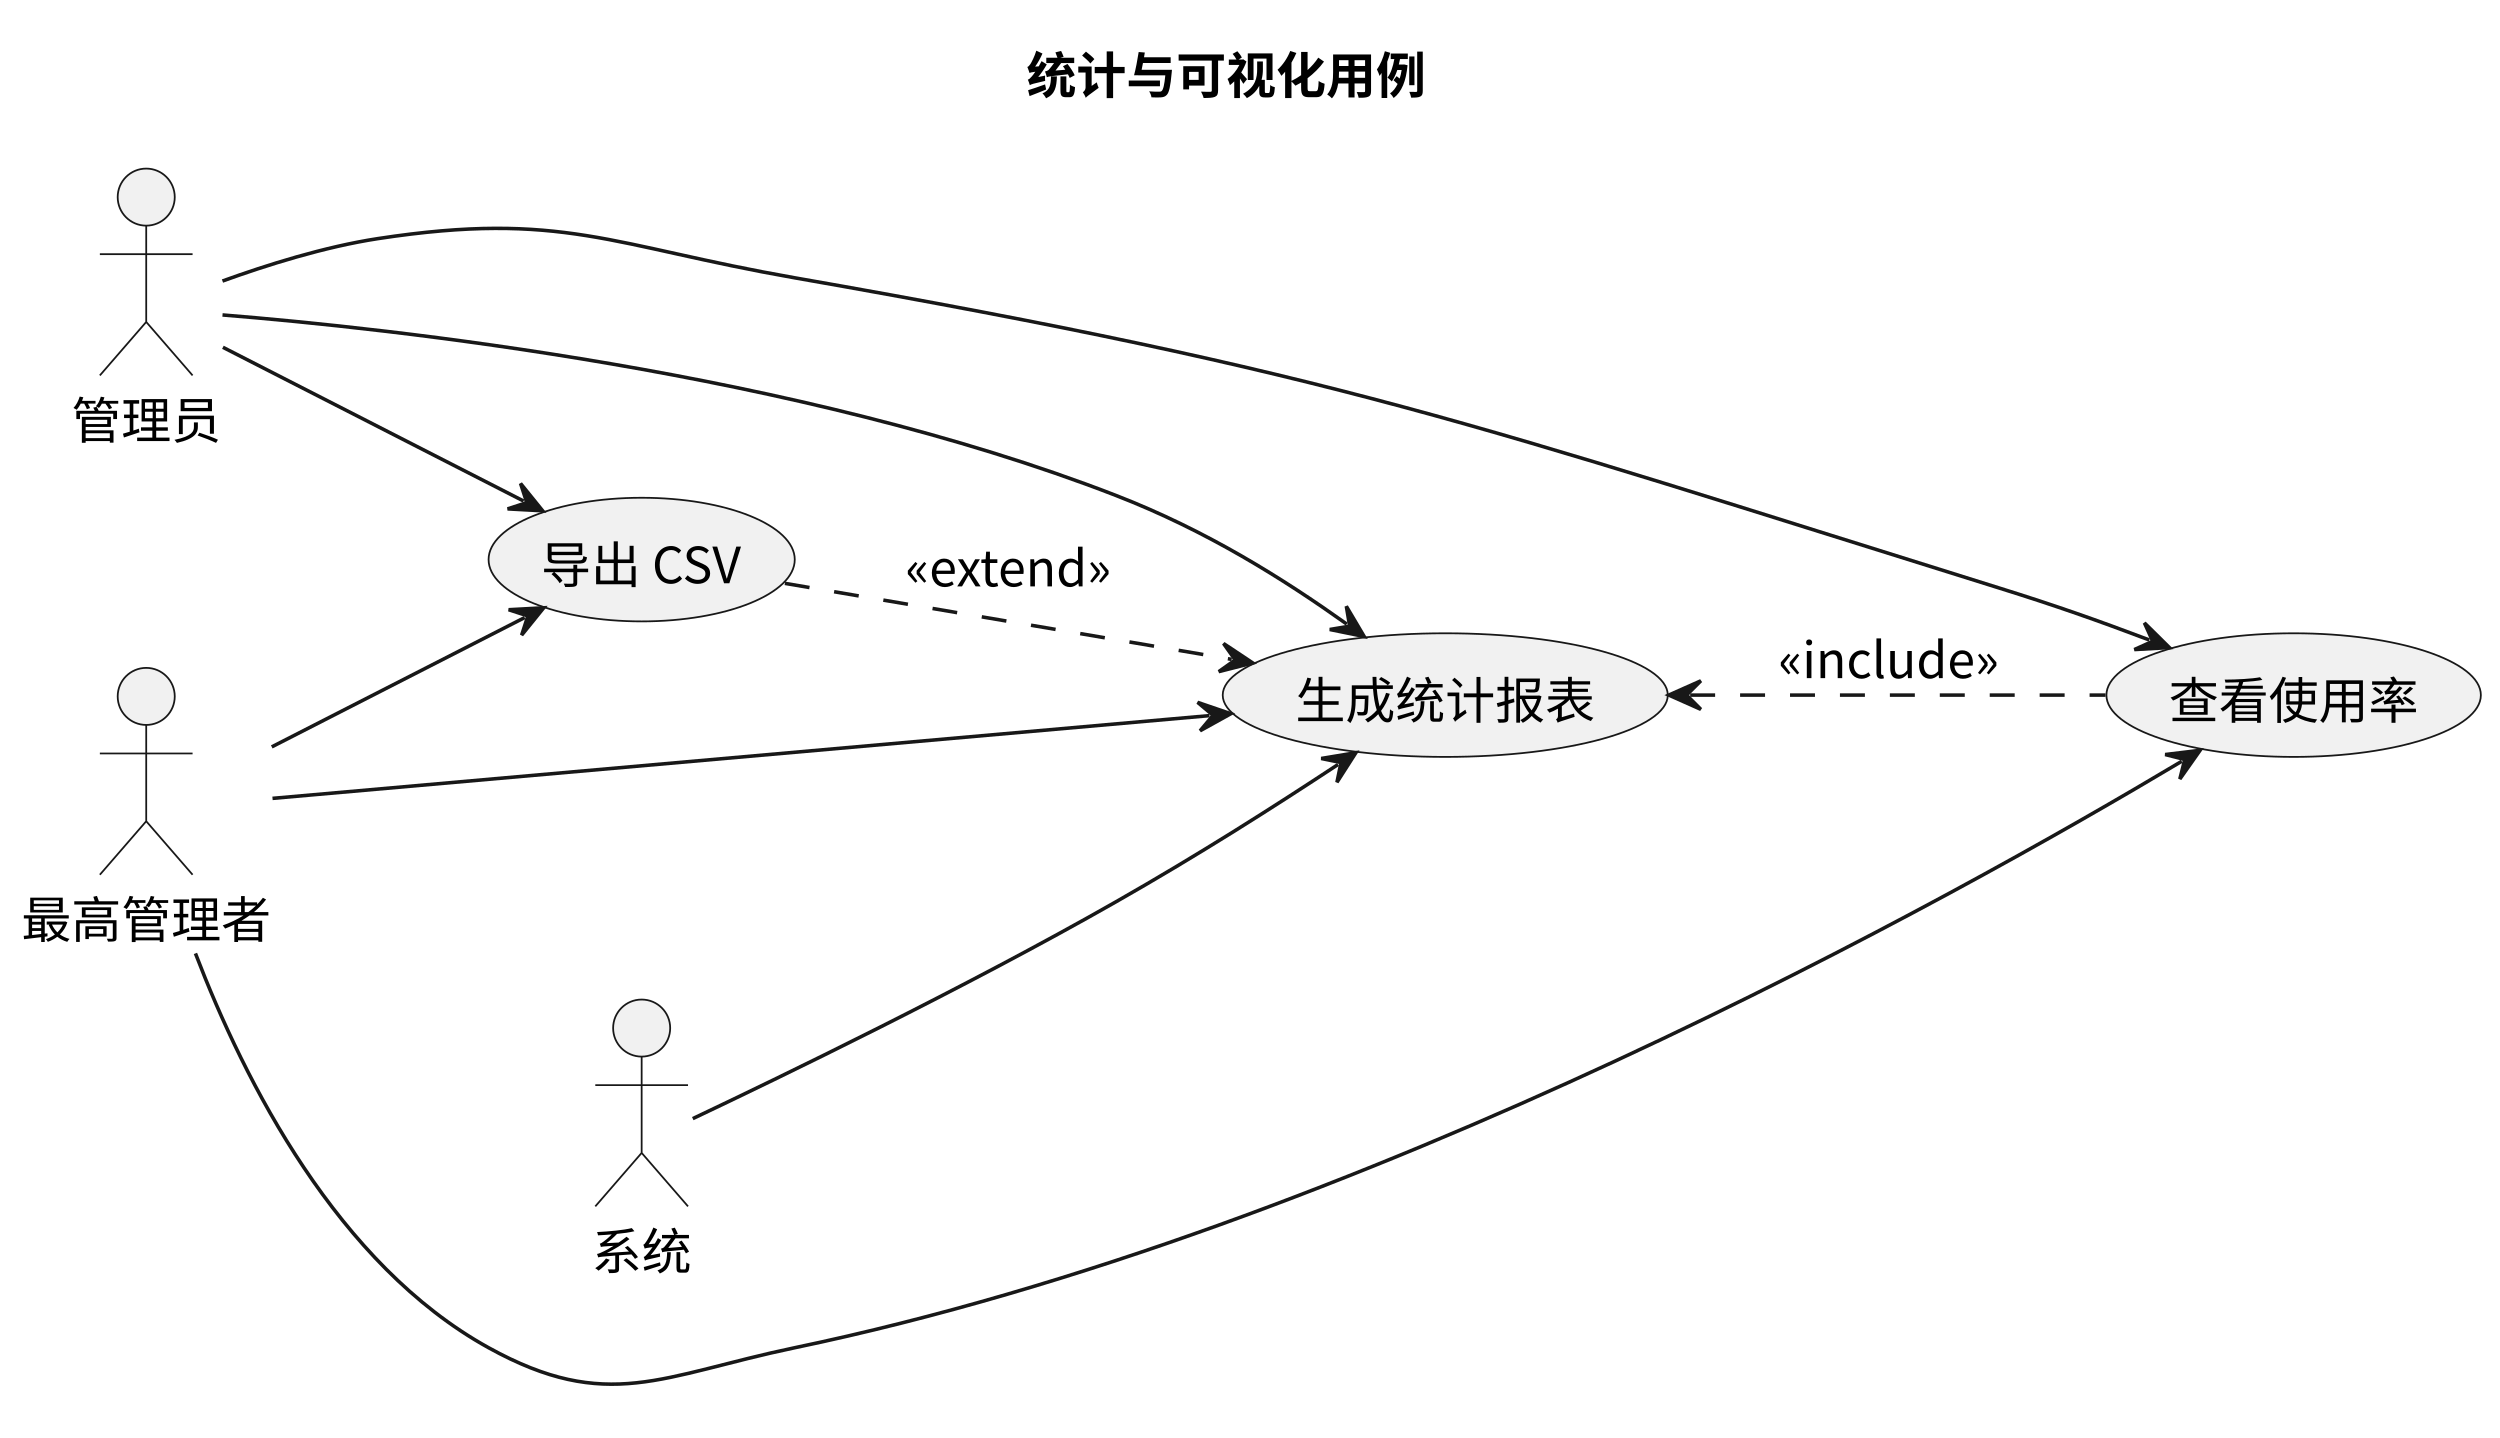
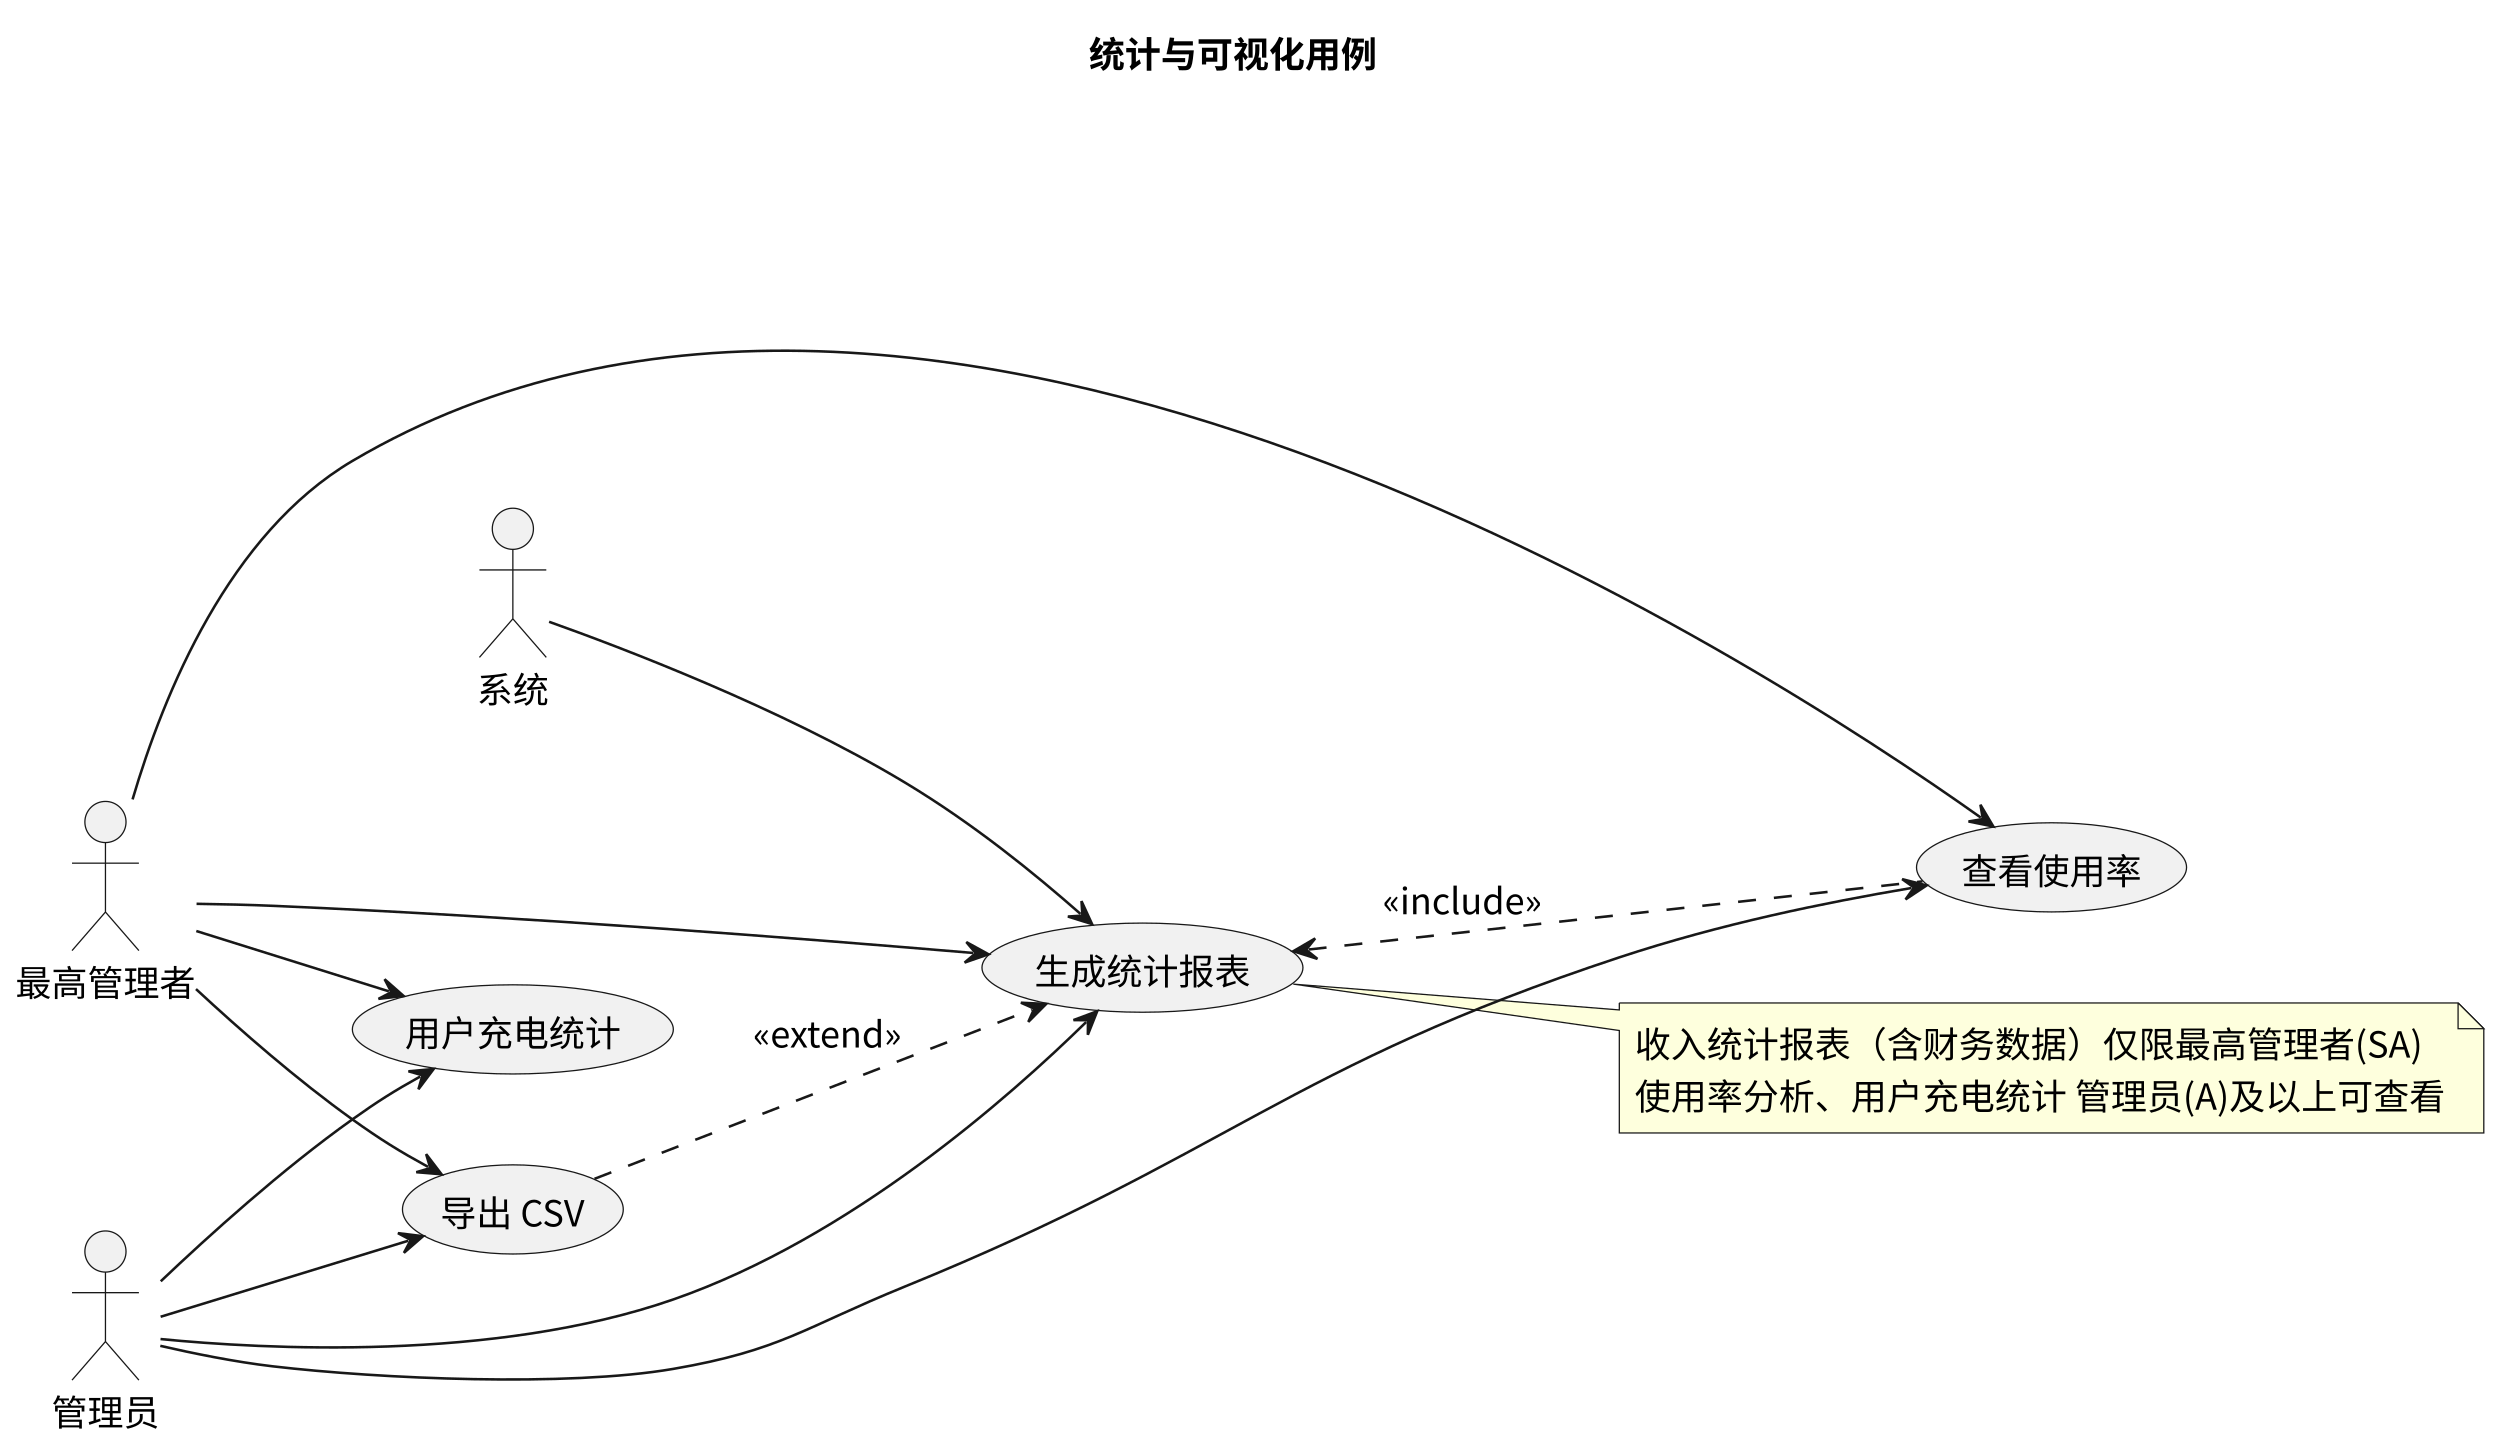
- <svg xmlns="http://www.w3.org/2000/svg" contentStyleType="text/css" data-diagram-type="DESCRIPTION" height="403px" preserveAspectRatio="none" style="width:701px;height:403px;background:#FFFFFF;" version="1.1" viewBox="0 0 701 403" width="701px" zoomAndPan="magnify">
+ <svg xmlns="http://www.w3.org/2000/svg" contentStyleType="text/css" data-diagram-type="DESCRIPTION" height="562px" preserveAspectRatio="none" style="width:972px;height:562px;background:#FFFFFF;" version="1.1" viewBox="0 0 972 562" width="972px" zoomAndPan="magnify">
  <defs />
  <g>
    <g class="title" data-source-line="3">
-       <text fill="#000000" font-family="Noto Sans CJK SC" font-size="14" font-weight="bold" lengthAdjust="spacing" textLength="111.999" x="287.817" y="26.24">统计与可视化用例</text>
+       <text fill="#000000" font-family="Noto Sans CJK SC" font-size="14" font-weight="bold" lengthAdjust="spacing" textLength="111.999" x="423.351" y="26.24">统计与可视化用例</text>
    </g>
    <g class="entity" data-entity="S" data-source-line="7" data-uid="ent0002" id="entity_S">
-       <ellipse cx="179.92" cy="288.272" fill="#F1F1F1" rx="8" ry="8" style="stroke:#181818;stroke-width:0.5;" />
-       <path d="M179.92,296.272 L179.92,323.272 M166.92,304.272 L192.92,304.272 M179.92,323.272 L166.92,338.272 M179.92,323.272 L192.92,338.272" fill="none" style="stroke:#181818;stroke-width:0.5;" />
-       <text fill="#000000" font-family="Noto Sans CJK SC" font-size="14" lengthAdjust="spacing" textLength="28" x="165.92" y="356.012">系统</text>
+       <ellipse cx="199.4" cy="205.592" fill="#F1F1F1" rx="8" ry="8" style="stroke:#181818;stroke-width:0.5;" />
+       <path d="M199.4,213.592 L199.4,240.592 M186.4,221.592 L212.4,221.592 M199.4,240.592 L186.4,255.592 M199.4,240.592 L212.4,255.592" fill="none" style="stroke:#181818;stroke-width:0.5;" />
+       <text fill="#000000" font-family="Noto Sans CJK SC" font-size="14" lengthAdjust="spacing" textLength="28" x="185.4" y="273.332">系统</text>
    </g>
    <g class="entity" data-entity="A" data-source-line="8" data-uid="ent0003" id="entity_A">
-       <ellipse cx="41" cy="55.272" fill="#F1F1F1" rx="8" ry="8" style="stroke:#181818;stroke-width:0.5;" />
-       <path d="M41,63.272 L41,90.272 M28,71.272 L54,71.272 M41,90.272 L28,105.272 M41,90.272 L54,105.272" fill="none" style="stroke:#181818;stroke-width:0.5;" />
-       <text fill="#000000" font-family="Noto Sans CJK SC" font-size="14" lengthAdjust="spacing" textLength="42" x="20" y="123.012">管理员</text>
+       <ellipse cx="41" cy="486.592" fill="#F1F1F1" rx="8" ry="8" style="stroke:#181818;stroke-width:0.5;" />
+       <path d="M41,494.592 L41,521.592 M28,502.592 L54,502.592 M41,521.592 L28,536.592 M41,521.592 L54,536.592" fill="none" style="stroke:#181818;stroke-width:0.5;" />
+       <text fill="#000000" font-family="Noto Sans CJK SC" font-size="14" lengthAdjust="spacing" textLength="42" x="20" y="554.332">管理员</text>
    </g>
    <g class="entity" data-entity="SA" data-source-line="9" data-uid="ent0004" id="entity_SA">
-       <ellipse cx="41" cy="195.272" fill="#F1F1F1" rx="8" ry="8" style="stroke:#181818;stroke-width:0.5;" />
-       <path d="M41,203.272 L41,230.272 M28,211.272 L54,211.272 M41,230.272 L28,245.272 M41,230.272 L54,245.272" fill="none" style="stroke:#181818;stroke-width:0.5;" />
-       <text fill="#000000" font-family="Noto Sans CJK SC" font-size="14" lengthAdjust="spacing" textLength="70" x="6" y="263.012">最高管理者</text>
+       <ellipse cx="41" cy="319.592" fill="#F1F1F1" rx="8" ry="8" style="stroke:#181818;stroke-width:0.5;" />
+       <path d="M41,327.592 L41,354.592 M28,335.592 L54,335.592 M41,354.592 L28,369.592 M41,354.592 L54,369.592" fill="none" style="stroke:#181818;stroke-width:0.5;" />
+       <text fill="#000000" font-family="Noto Sans CJK SC" font-size="14" lengthAdjust="spacing" textLength="70" x="6" y="387.332">最高管理者</text>
    </g>
    <g class="entity" data-entity="GR" data-source-line="11" data-uid="ent0005" id="entity_GR">
-       <ellipse cx="405.247" cy="194.906" fill="#F1F1F1" rx="62.397" ry="17.334" style="stroke:#181818;stroke-width:0.5;" />
-       <text fill="#000000" font-family="Noto Sans CJK SC" font-size="14" lengthAdjust="spacing" textLength="84" x="363.247" y="201.542">生成统计报表</text>
+       <ellipse cx="444.187" cy="376.226" fill="#F1F1F1" rx="62.397" ry="17.334" style="stroke:#181818;stroke-width:0.5;" />
+       <text fill="#000000" font-family="Noto Sans CJK SC" font-size="14" lengthAdjust="spacing" textLength="84" x="402.187" y="382.862">生成统计报表</text>
    </g>
    <g class="entity" data-entity="VU" data-source-line="12" data-uid="ent0006" id="entity_VU">
-       <ellipse cx="643.137" cy="194.906" fill="#F1F1F1" rx="52.497" ry="17.334" style="stroke:#181818;stroke-width:0.5;" />
-       <text fill="#000000" font-family="Noto Sans CJK SC" font-size="14" lengthAdjust="spacing" textLength="70" x="608.137" y="201.542">查看使用率</text>
+       <ellipse cx="797.637" cy="337.226" fill="#F1F1F1" rx="52.497" ry="17.334" style="stroke:#181818;stroke-width:0.5;" />
+       <text fill="#000000" font-family="Noto Sans CJK SC" font-size="14" lengthAdjust="spacing" textLength="70" x="762.637" y="343.862">查看使用率</text>
    </g>
    <g class="entity" data-entity="EXP" data-source-line="13" data-uid="ent0007" id="entity_EXP">
-       <ellipse cx="179.924" cy="156.906" fill="#F1F1F1" rx="42.925" ry="17.334" style="stroke:#181818;stroke-width:0.5;" />
-       <text fill="#000000" font-family="Noto Sans CJK SC" font-size="14" lengthAdjust="spacing" textLength="56.462" x="151.694" y="163.542">导出 CSV</text>
+       <ellipse cx="199.405" cy="470.226" fill="#F1F1F1" rx="42.925" ry="17.334" style="stroke:#181818;stroke-width:0.5;" />
+       <text fill="#000000" font-family="Noto Sans CJK SC" font-size="14" lengthAdjust="spacing" textLength="56.462" x="171.174" y="476.862">导出 CSV</text>
    </g>
-     <g class="link" data-entity-1="S" data-entity-2="GR" data-source-line="15" data-uid="lnk8" id="link_S_GR">
-       <path d="M194.25,313.662 C218.31,302.262 270.44,277.062 312.85,252.902 C336.2,239.602 356.971,226.375 375.181,214.365" fill="none" id="S-to-GR" style="stroke:#181818;stroke-width:1;" />
-       <polygon fill="#181818" points="380.19,211.062,370.475,212.678,376.016,213.815,374.879,219.356,380.19,211.062" style="stroke:#181818;stroke-width:1;" />
+     <g class="entity" data-entity="UCS" data-source-line="14" data-uid="ent0008" id="entity_UCS">
+       <ellipse cx="199.397" cy="400.226" fill="#F1F1F1" rx="62.397" ry="17.334" style="stroke:#181818;stroke-width:0.5;" />
+       <text fill="#000000" font-family="Noto Sans CJK SC" font-size="14" lengthAdjust="spacing" textLength="84" x="157.397" y="406.862">用户充电统计</text>
    </g>
-     <g class="link" data-entity-1="A" data-entity-2="GR" data-source-line="16" data-uid="lnk9" id="link_A_GR">
-       <path d="M62.39,88.312 C108.47,92.032 223.56,104.302 312.85,138.902 C338.36,148.792 359.822,162.312 377.632,174.992" fill="none" id="A-to-GR" style="stroke:#181818;stroke-width:1;" />
-       <polygon fill="#181818" points="382.52,178.472,377.508,169.994,378.447,175.572,372.868,176.511,382.52,178.472" style="stroke:#181818;stroke-width:1;" />
+     <g class="entity" data-entity="GMN20" data-source-line="29" data-uid="ent0021" id="entity_GMN20">
+       <path d="M629.59,389.952 L629.59,392.662 L502.83,382.622 L629.59,400.662 L629.59,440.496 A0,0 0 0 0 629.59,440.496 L965.701,440.496 A0,0 0 0 0 965.701,440.496 L965.701,399.952 L955.701,389.952 L629.59,389.952 A0,0 0 0 0 629.59,389.952" fill="#FEFFDD" style="stroke:#181818;stroke-width:0.5;" />
+       <path d="M955.701,389.952 L955.701,399.952 L965.701,399.952 L955.701,389.952" fill="#FEFFDD" style="stroke:#181818;stroke-width:0.5;" />
+       <text fill="#000000" font-family="Noto Sans CJK SC" font-size="14" lengthAdjust="spacing" textLength="306.319" x="635.59" y="411.192">收入统计报表（含财务数据）仅限最高管理者(SA)</text>
+       <text fill="#000000" font-family="Noto Sans CJK SC" font-size="14" lengthAdjust="spacing" textLength="315.111" x="635.59" y="431.464">使用率分析、用户充电统计 管理员(A)及以上可查看</text>
    </g>
-     <g class="link" data-entity-1="A" data-entity-2="VU" data-source-line="17" data-uid="lnk10" id="link_A_VU">
-       <path d="M62.38,78.802 C74.77,74.312 91.04,69.192 106,66.902 C157.57,59.032 171.47,68.912 222.85,77.902 C375.55,104.652 412.65,118.732 560.64,164.902 C576.47,169.842 588.138,173.96 602.688,179.46" fill="none" id="A-to-VU" style="stroke:#181818;stroke-width:1;" />
-       <polygon fill="#181818" points="608.3,181.582,601.296,174.658,603.623,179.814,598.467,182.141,608.3,181.582" style="stroke:#181818;stroke-width:1;" />
+     <g class="link" data-entity-1="S" data-entity-2="GR" data-source-line="16" data-uid="lnk9" id="link_S_GR">
+       <path d="M213.49,241.752 C240.42,251.332 303.53,275.172 351.79,304.222 C378.79,320.482 402.314,339.7 420.094,355.33" fill="none" id="S-to-GR" style="stroke:#181818;stroke-width:1;" />
+       <polygon fill="#181818" points="424.6,359.292,420.481,350.346,420.845,355.991,415.2,356.354,424.6,359.292" style="stroke:#181818;stroke-width:1;" />
    </g>
-     <g class="link" data-entity-1="A" data-entity-2="EXP" data-source-line="18" data-uid="lnk11" id="link_A_EXP">
-       <path d="M62.5,97.382 C86.37,109.592 120.537,127.062 146.817,140.492" fill="none" id="A-to-EXP" style="stroke:#181818;stroke-width:1;" />
-       <polygon fill="#181818" points="152.16,143.222,145.966,135.565,147.708,140.947,142.326,142.688,152.16,143.222" style="stroke:#181818;stroke-width:1;" />
+     <g class="link" data-entity-1="A" data-entity-2="GR" data-source-line="17" data-uid="lnk10" id="link_A_GR">
+       <path d="M62.41,520.622 C102.11,524.522 191.94,529.532 261.79,505.222 C330.77,481.222 392.482,426.548 422.302,397.368" fill="none" id="A-to-GR" style="stroke:#181818;stroke-width:1;" />
+       <polygon fill="#181818" points="426.59,393.172,417.36,396.608,423.016,396.669,422.955,402.325,426.59,393.172" style="stroke:#181818;stroke-width:1;" />
    </g>
-     <g class="link" data-entity-1="SA" data-entity-2="GR" data-source-line="19" data-uid="lnk12" id="link_SA_GR">
-       <path d="M76.41,223.862 C138.22,218.402 262.743,207.41 339.143,200.66" fill="none" id="SA-to-GR" style="stroke:#181818;stroke-width:1;" />
-       <polygon fill="#181818" points="345.12,200.132,335.803,196.94,340.139,200.572,336.507,204.909,345.12,200.132" style="stroke:#181818;stroke-width:1;" />
+     <g class="link" data-entity-1="A" data-entity-2="VU" data-source-line="18" data-uid="lnk11" id="link_A_VU">
+       <path d="M62.32,523.262 C74.83,526.142 91.25,529.502 106,531.222 C147.78,536.112 220.73,539.312 261.79,532.222 C303.63,525.012 312.47,516.232 351.79,500.222 C477.7,448.962 500.51,414.882 629.59,372.222 C668.98,359.212 709.334,350.96 743.174,345.25" fill="none" id="A-to-VU" style="stroke:#181818;stroke-width:1;" />
+       <polygon fill="#181818" points="749.09,344.252,739.55,341.805,744.16,345.084,740.881,349.694,749.09,344.252" style="stroke:#181818;stroke-width:1;" />
    </g>
-     <g class="link" data-entity-1="SA" data-entity-2="VU" data-source-line="20" data-uid="lnk13" id="link_SA_VU">
-       <path d="M54.8,267.332 C68.68,303.582 94.71,354.542 137,377.902 C170.4,396.352 185.5,385.702 222.85,377.902 C381.46,344.802 548.389,251.33 611.75,213.47" fill="none" id="SA-to-VU" style="stroke:#181818;stroke-width:1;" />
-       <polygon fill="#181818" points="616.9,210.392,607.122,211.575,612.608,212.957,611.226,218.442,616.9,210.392" style="stroke:#181818;stroke-width:1;" />
+     <g class="link" data-entity-1="A" data-entity-2="EXP" data-source-line="19" data-uid="lnk12" id="link_A_EXP">
+       <path d="M62.45,511.952 C88.36,503.992 127.664,491.932 158.754,482.392" fill="none" id="A-to-EXP" style="stroke:#181818;stroke-width:1;" />
+       <polygon fill="#181818" points="164.49,480.632,154.713,479.448,159.71,482.099,157.059,487.096,164.49,480.632" style="stroke:#181818;stroke-width:1;" />
    </g>
-     <g class="link" data-entity-1="SA" data-entity-2="EXP" data-source-line="21" data-uid="lnk14" id="link_SA_EXP">
-       <path d="M76.2,209.422 C99.8,197.352 125.388,184.273 147.118,173.163" fill="none" id="SA-to-EXP" style="stroke:#181818;stroke-width:1;" />
-       <polygon fill="#181818" points="152.46,170.432,142.626,170.967,148.008,172.708,146.268,178.09,152.46,170.432" style="stroke:#181818;stroke-width:1;" />
+     <g class="link" data-entity-1="A" data-entity-2="UCS" data-source-line="20" data-uid="lnk13" id="link_A_UCS">
+       <path d="M62.5,498.162 C81.09,480.502 109.69,454.642 137,435.222 C146.9,428.192 153.078,424.281 163.368,418.551" fill="none" id="A-to-UCS" style="stroke:#181818;stroke-width:1;" />
+       <polygon fill="#181818" points="168.61,415.632,158.801,416.516,164.242,418.065,162.693,423.505,168.61,415.632" style="stroke:#181818;stroke-width:1;" />
    </g>
-     <g class="link" data-entity-1="GR" data-entity-2="VU" data-source-line="23" data-uid="lnk15" id="link_GR_VU">
-       <path d="M473.92,194.902 C512,194.902 554.31,194.902 590.4,194.902" fill="none" id="GR-backto-VU" style="stroke:#181818;stroke-width:1;stroke-dasharray:7,7;" />
-       <polygon fill="#181818" points="467.92,194.902,476.92,198.902,472.92,194.902,476.92,190.902,467.92,194.902" style="stroke:#181818;stroke-width:1;" />
-       <text fill="#000000" font-family="Noto Sans CJK SC" font-size="14" lengthAdjust="spacing" textLength="61.852" x="498.64" y="190.142">«include»</text>
+     <g class="link" data-entity-1="SA" data-entity-2="GR" data-source-line="21" data-uid="lnk14" id="link_SA_GR">
+       <path d="M76.42,351.402 C86.3,351.542 97.08,351.792 107,352.222 C204.34,356.442 311.291,364.825 378.361,370.515" fill="none" id="SA-to-GR" style="stroke:#181818;stroke-width:1;" />
+       <polygon fill="#181818" points="384.34,371.022,375.71,366.275,379.358,370.599,375.034,374.247,384.34,371.022" style="stroke:#181818;stroke-width:1;" />
    </g>
-     <g class="link" data-entity-1="EXP" data-entity-2="GR" data-source-line="24" data-uid="lnk16" id="link_EXP_GR">
-       <path d="M220.08,163.572 C256.48,169.762 305.085,178.036 345.365,184.886" fill="none" id="EXP-to-GR" style="stroke:#181818;stroke-width:1;stroke-dasharray:7,7;" />
-       <polygon fill="#181818" points="351.28,185.892,343.078,180.44,346.351,185.054,341.737,188.326,351.28,185.892" style="stroke:#181818;stroke-width:1;" />
-       <text fill="#000000" font-family="Noto Sans CJK SC" font-size="14" lengthAdjust="spacing" textLength="58.394" x="253.85" y="164.432">«extend»</text>
+     <g class="link" data-entity-1="SA" data-entity-2="VU" data-source-line="22" data-uid="lnk15" id="link_SA_VU">
+       <path d="M51.54,310.812 C63.69,269.492 89.11,207.482 137,179.222 C360.63,47.272 683.508,256.368 770.118,317.868" fill="none" id="SA-to-VU" style="stroke:#181818;stroke-width:1;" />
+       <polygon fill="#181818" points="775.01,321.342,769.988,312.87,770.933,318.447,765.356,319.393,775.01,321.342" style="stroke:#181818;stroke-width:1;" />
+     </g>
+     <g class="link" data-entity-1="SA" data-entity-2="EXP" data-source-line="23" data-uid="lnk16" id="link_SA_EXP">
+       <path d="M76.2,384.552 C93.67,400.762 115.69,419.982 137,435.222 C147.88,443.012 155.355,447.634 166.405,453.674" fill="none" id="SA-to-EXP" style="stroke:#181818;stroke-width:1;" />
+       <polygon fill="#181818" points="171.67,456.552,165.691,448.725,167.283,454.154,161.854,455.745,171.67,456.552" style="stroke:#181818;stroke-width:1;" />
+     </g>
+     <g class="link" data-entity-1="SA" data-entity-2="UCS" data-source-line="24" data-uid="lnk17" id="link_SA_UCS">
+       <path d="M76.32,361.982 C100.06,369.412 126.044,377.559 151.204,385.439" fill="none" id="SA-to-UCS" style="stroke:#181818;stroke-width:1;" />
+       <polygon fill="#181818" points="156.93,387.232,149.537,380.725,152.159,385.738,147.146,388.359,156.93,387.232" style="stroke:#181818;stroke-width:1;" />
+     </g>
+     <g class="link" data-entity-1="GR" data-entity-2="VU" data-source-line="26" data-uid="lnk18" id="link_GR_VU">
+       <path d="M508.793,369.17 C576.953,361.6 683.26,349.812 747.48,342.682" fill="none" id="GR-backto-VU" style="stroke:#181818;stroke-width:1;stroke-dasharray:7,7;" />
+       <polygon fill="#181818" points="502.83,369.832,512.216,372.814,507.799,369.28,511.334,364.863,502.83,369.832" style="stroke:#181818;stroke-width:1;" />
+       <text fill="#000000" font-family="Noto Sans CJK SC" font-size="14" lengthAdjust="spacing" textLength="61.852" x="537.59" y="355.462">«include»</text>
+     </g>
+     <g class="link" data-entity-1="EXP" data-entity-2="GR" data-source-line="27" data-uid="lnk19" id="link_EXP_GR">
+       <path d="M231.15,458.322 C275.93,440.982 353.375,410.998 401.165,392.498" fill="none" id="EXP-to-GR" style="stroke:#181818;stroke-width:1;stroke-dasharray:7,7;" />
+       <polygon fill="#181818" points="406.76,390.332,396.923,389.851,402.097,392.137,399.811,397.311,406.76,390.332" style="stroke:#181818;stroke-width:1;" />
+       <text fill="#000000" font-family="Noto Sans CJK SC" font-size="14" lengthAdjust="spacing" textLength="58.394" x="292.79" y="407.282">«extend»</text>
    </g>
  </g>
</svg>
